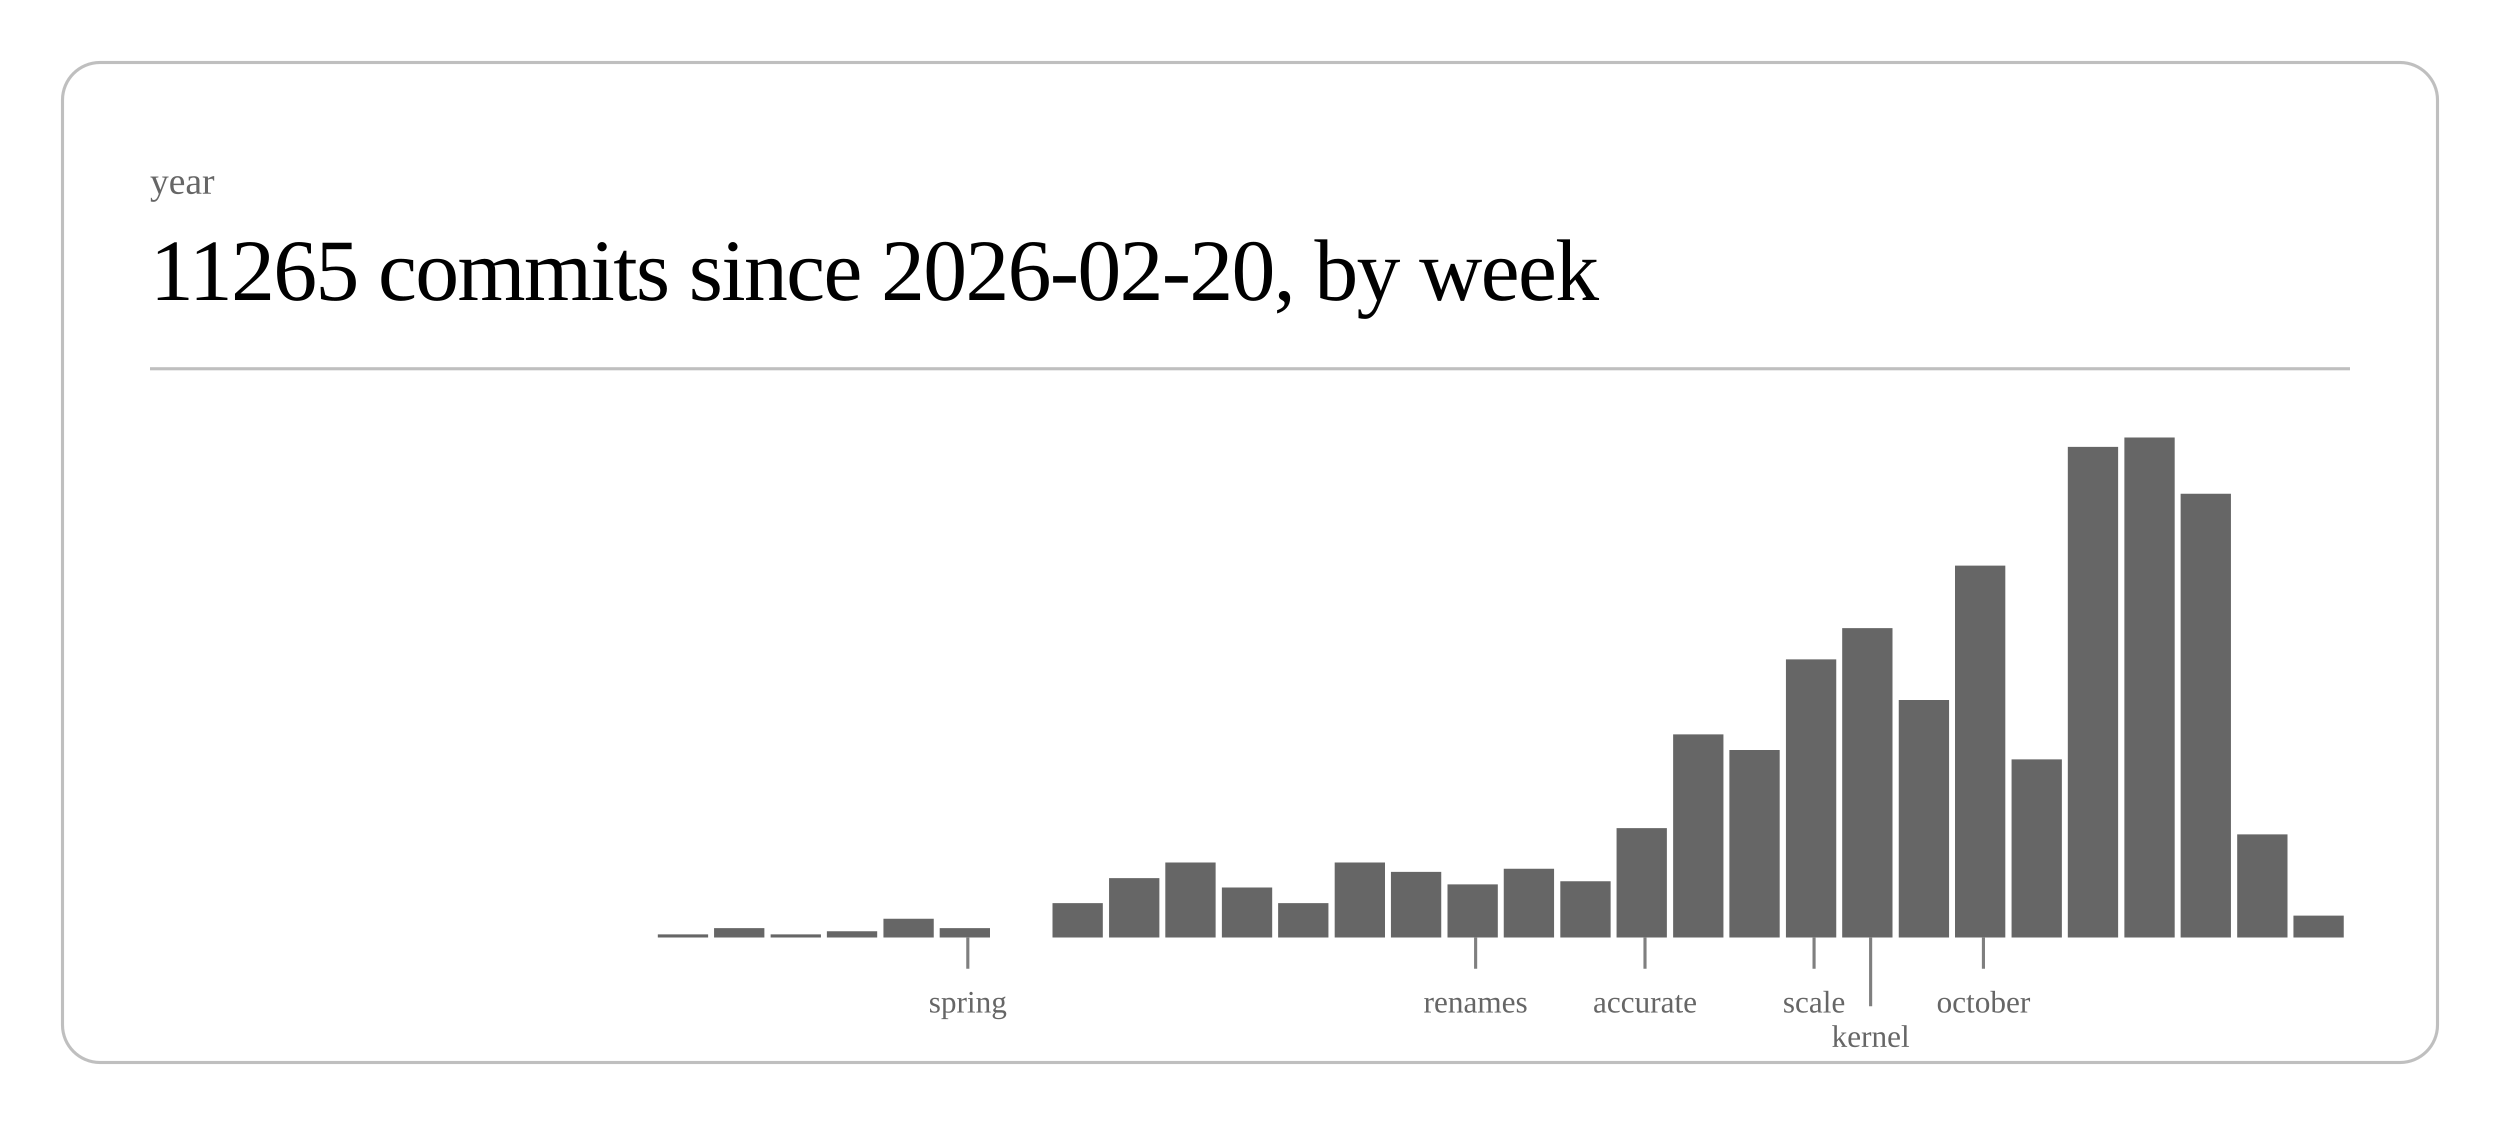
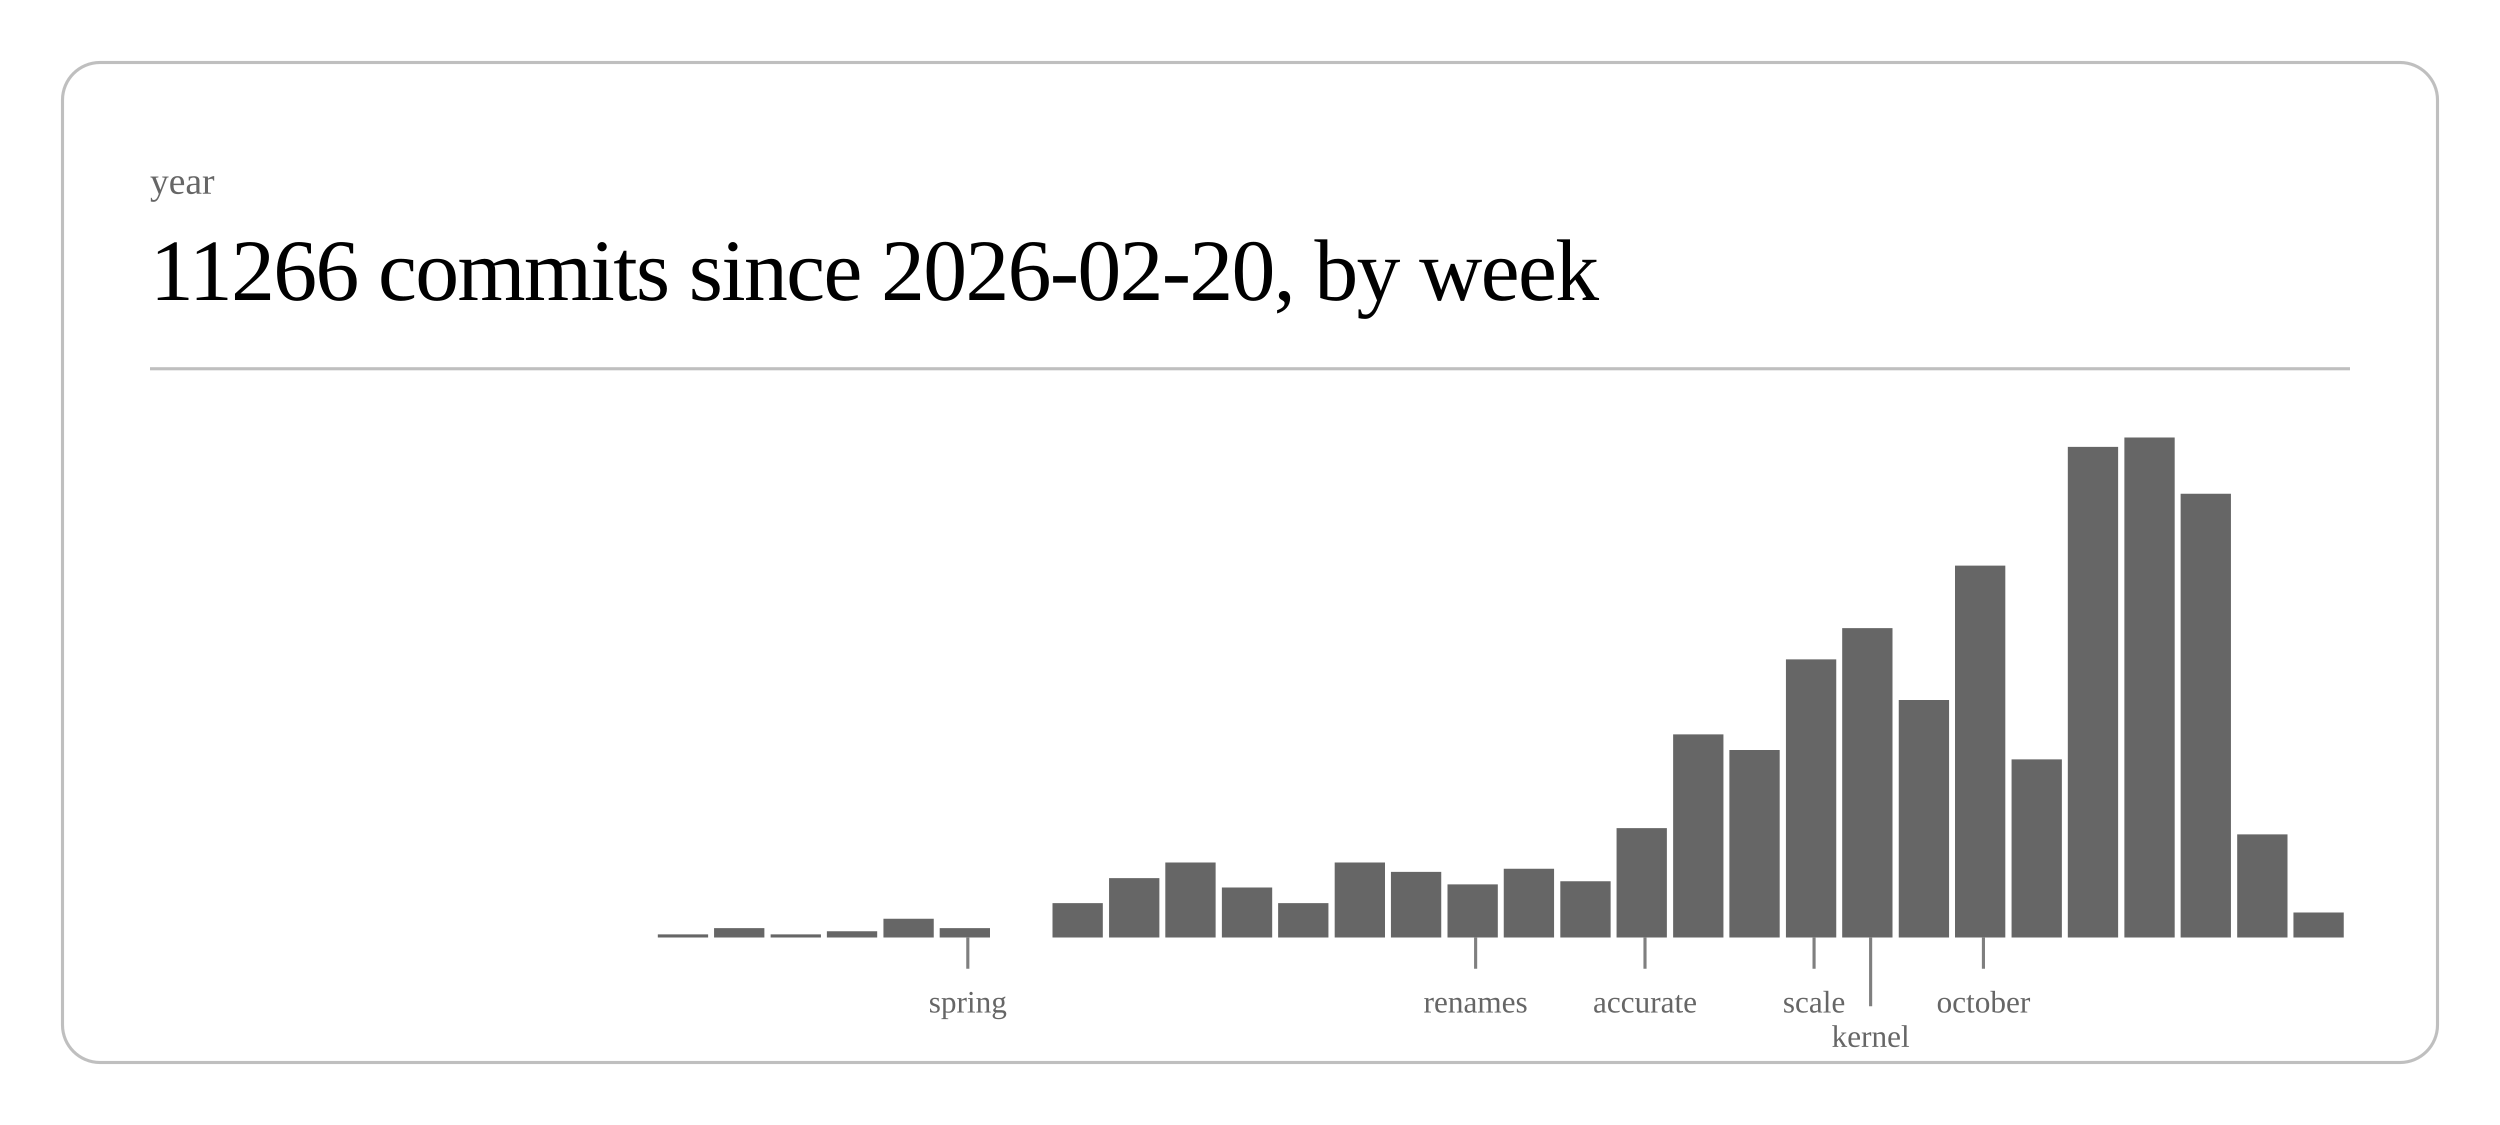
<svg xmlns="http://www.w3.org/2000/svg" class="post-header-svg" viewBox="0 0 800 360" width="800" height="360">
  <rect x="20" y="20" width="760" height="320" rx="12" ry="12" fill="none" stroke="currentColor" stroke-width="1" opacity="0.25" />
  <text fill="currentColor" x="48" y="62" font-size="12" opacity="0.6">year</text>
-   <text fill="currentColor" x="48" y="96" font-size="28" font-weight="300" letter-spacing="-0.5">11265 commits since 2026-02-20, by week</text>
+   <text fill="currentColor" x="48" y="96" font-size="28" font-weight="300" letter-spacing="-0.5">11266 commits since 2026-02-20, by week</text>
  <line stroke="currentColor" x1="48" y1="118" x2="752" y2="118" stroke-width="1" opacity="0.25" />
  <rect x="210.5" y="299" width="16.1" height="1" fill="currentColor" opacity="0.6" />
  <rect x="228.5" y="297" width="16.1" height="3" fill="currentColor" opacity="0.6" />
  <rect x="246.6" y="299" width="16.1" height="1" fill="currentColor" opacity="0.6" />
  <rect x="264.6" y="298" width="16.1" height="2" fill="currentColor" opacity="0.6" />
  <rect x="282.7" y="294" width="16.1" height="6" fill="currentColor" opacity="0.6" />
  <rect x="300.7" y="297" width="16.1" height="3" fill="currentColor" opacity="0.6" />
  <rect x="336.8" y="289" width="16.1" height="11" fill="currentColor" opacity="0.6" />
  <rect x="354.9" y="281" width="16.1" height="19" fill="currentColor" opacity="0.6" />
  <rect x="372.9" y="276" width="16.1" height="24" fill="currentColor" opacity="0.6" />
  <rect x="391.0" y="284" width="16.1" height="16" fill="currentColor" opacity="0.6" />
  <rect x="409.0" y="289" width="16.1" height="11" fill="currentColor" opacity="0.6" />
  <rect x="427.1" y="276" width="16.1" height="24" fill="currentColor" opacity="0.6" />
  <rect x="445.1" y="279" width="16.1" height="21" fill="currentColor" opacity="0.6" />
  <rect x="463.2" y="283" width="16.1" height="17" fill="currentColor" opacity="0.6" />
  <rect x="481.2" y="278" width="16.1" height="22" fill="currentColor" opacity="0.6" />
  <rect x="499.3" y="282" width="16.1" height="18" fill="currentColor" opacity="0.6" />
  <rect x="517.3" y="265" width="16.1" height="35" fill="currentColor" opacity="0.6" />
  <rect x="535.4" y="235" width="16.1" height="65" fill="currentColor" opacity="0.6" />
  <rect x="553.4" y="240" width="16.1" height="60" fill="currentColor" opacity="0.6" />
  <rect x="571.5" y="211" width="16.1" height="89" fill="currentColor" opacity="0.6" />
  <rect x="589.5" y="201" width="16.1" height="99" fill="currentColor" opacity="0.6" />
  <rect x="607.6" y="224" width="16.1" height="76" fill="currentColor" opacity="0.6" />
  <rect x="625.6" y="181" width="16.1" height="119" fill="currentColor" opacity="0.6" />
  <rect x="643.7" y="243" width="16.1" height="57" fill="currentColor" opacity="0.6" />
  <rect x="661.7" y="143" width="16.1" height="157" fill="currentColor" opacity="0.6" />
  <rect x="679.8" y="140" width="16.1" height="160" fill="currentColor" opacity="0.6" />
  <rect x="697.8" y="158" width="16.1" height="142" fill="currentColor" opacity="0.6" />
  <rect x="715.9" y="267" width="16.1" height="33" fill="currentColor" opacity="0.6" />
-   <rect x="733.9" y="293" width="16.1" height="7" fill="currentColor" opacity="0.6" />
+   <rect x="733.9" y="292" width="16.1" height="8" fill="currentColor" opacity="0.6" />
  <line stroke="currentColor" x1="309.7" y1="300" x2="309.7" y2="310" stroke-width="1" opacity="0.5" />
  <text fill="currentColor" x="309.7" y="324" font-size="10" opacity="0.6" text-anchor="middle">spring</text>
  <line stroke="currentColor" x1="472.2" y1="300" x2="472.2" y2="310" stroke-width="1" opacity="0.5" />
  <text fill="currentColor" x="472.2" y="324" font-size="10" opacity="0.6" text-anchor="middle">renames</text>
  <line stroke="currentColor" x1="526.4" y1="300" x2="526.4" y2="310" stroke-width="1" opacity="0.5" />
  <text fill="currentColor" x="526.4" y="324" font-size="10" opacity="0.6" text-anchor="middle">accurate</text>
  <line stroke="currentColor" x1="580.5" y1="300" x2="580.5" y2="310" stroke-width="1" opacity="0.5" />
  <text fill="currentColor" x="580.5" y="324" font-size="10" opacity="0.6" text-anchor="middle">scale</text>
  <line stroke="currentColor" x1="598.6" y1="300" x2="598.6" y2="322" stroke-width="1" opacity="0.5" />
  <text fill="currentColor" x="598.6" y="335" font-size="10" opacity="0.6" text-anchor="middle">kernel</text>
  <line stroke="currentColor" x1="634.7" y1="300" x2="634.7" y2="310" stroke-width="1" opacity="0.5" />
  <text fill="currentColor" x="634.7" y="324" font-size="10" opacity="0.6" text-anchor="middle">october</text>
</svg>
